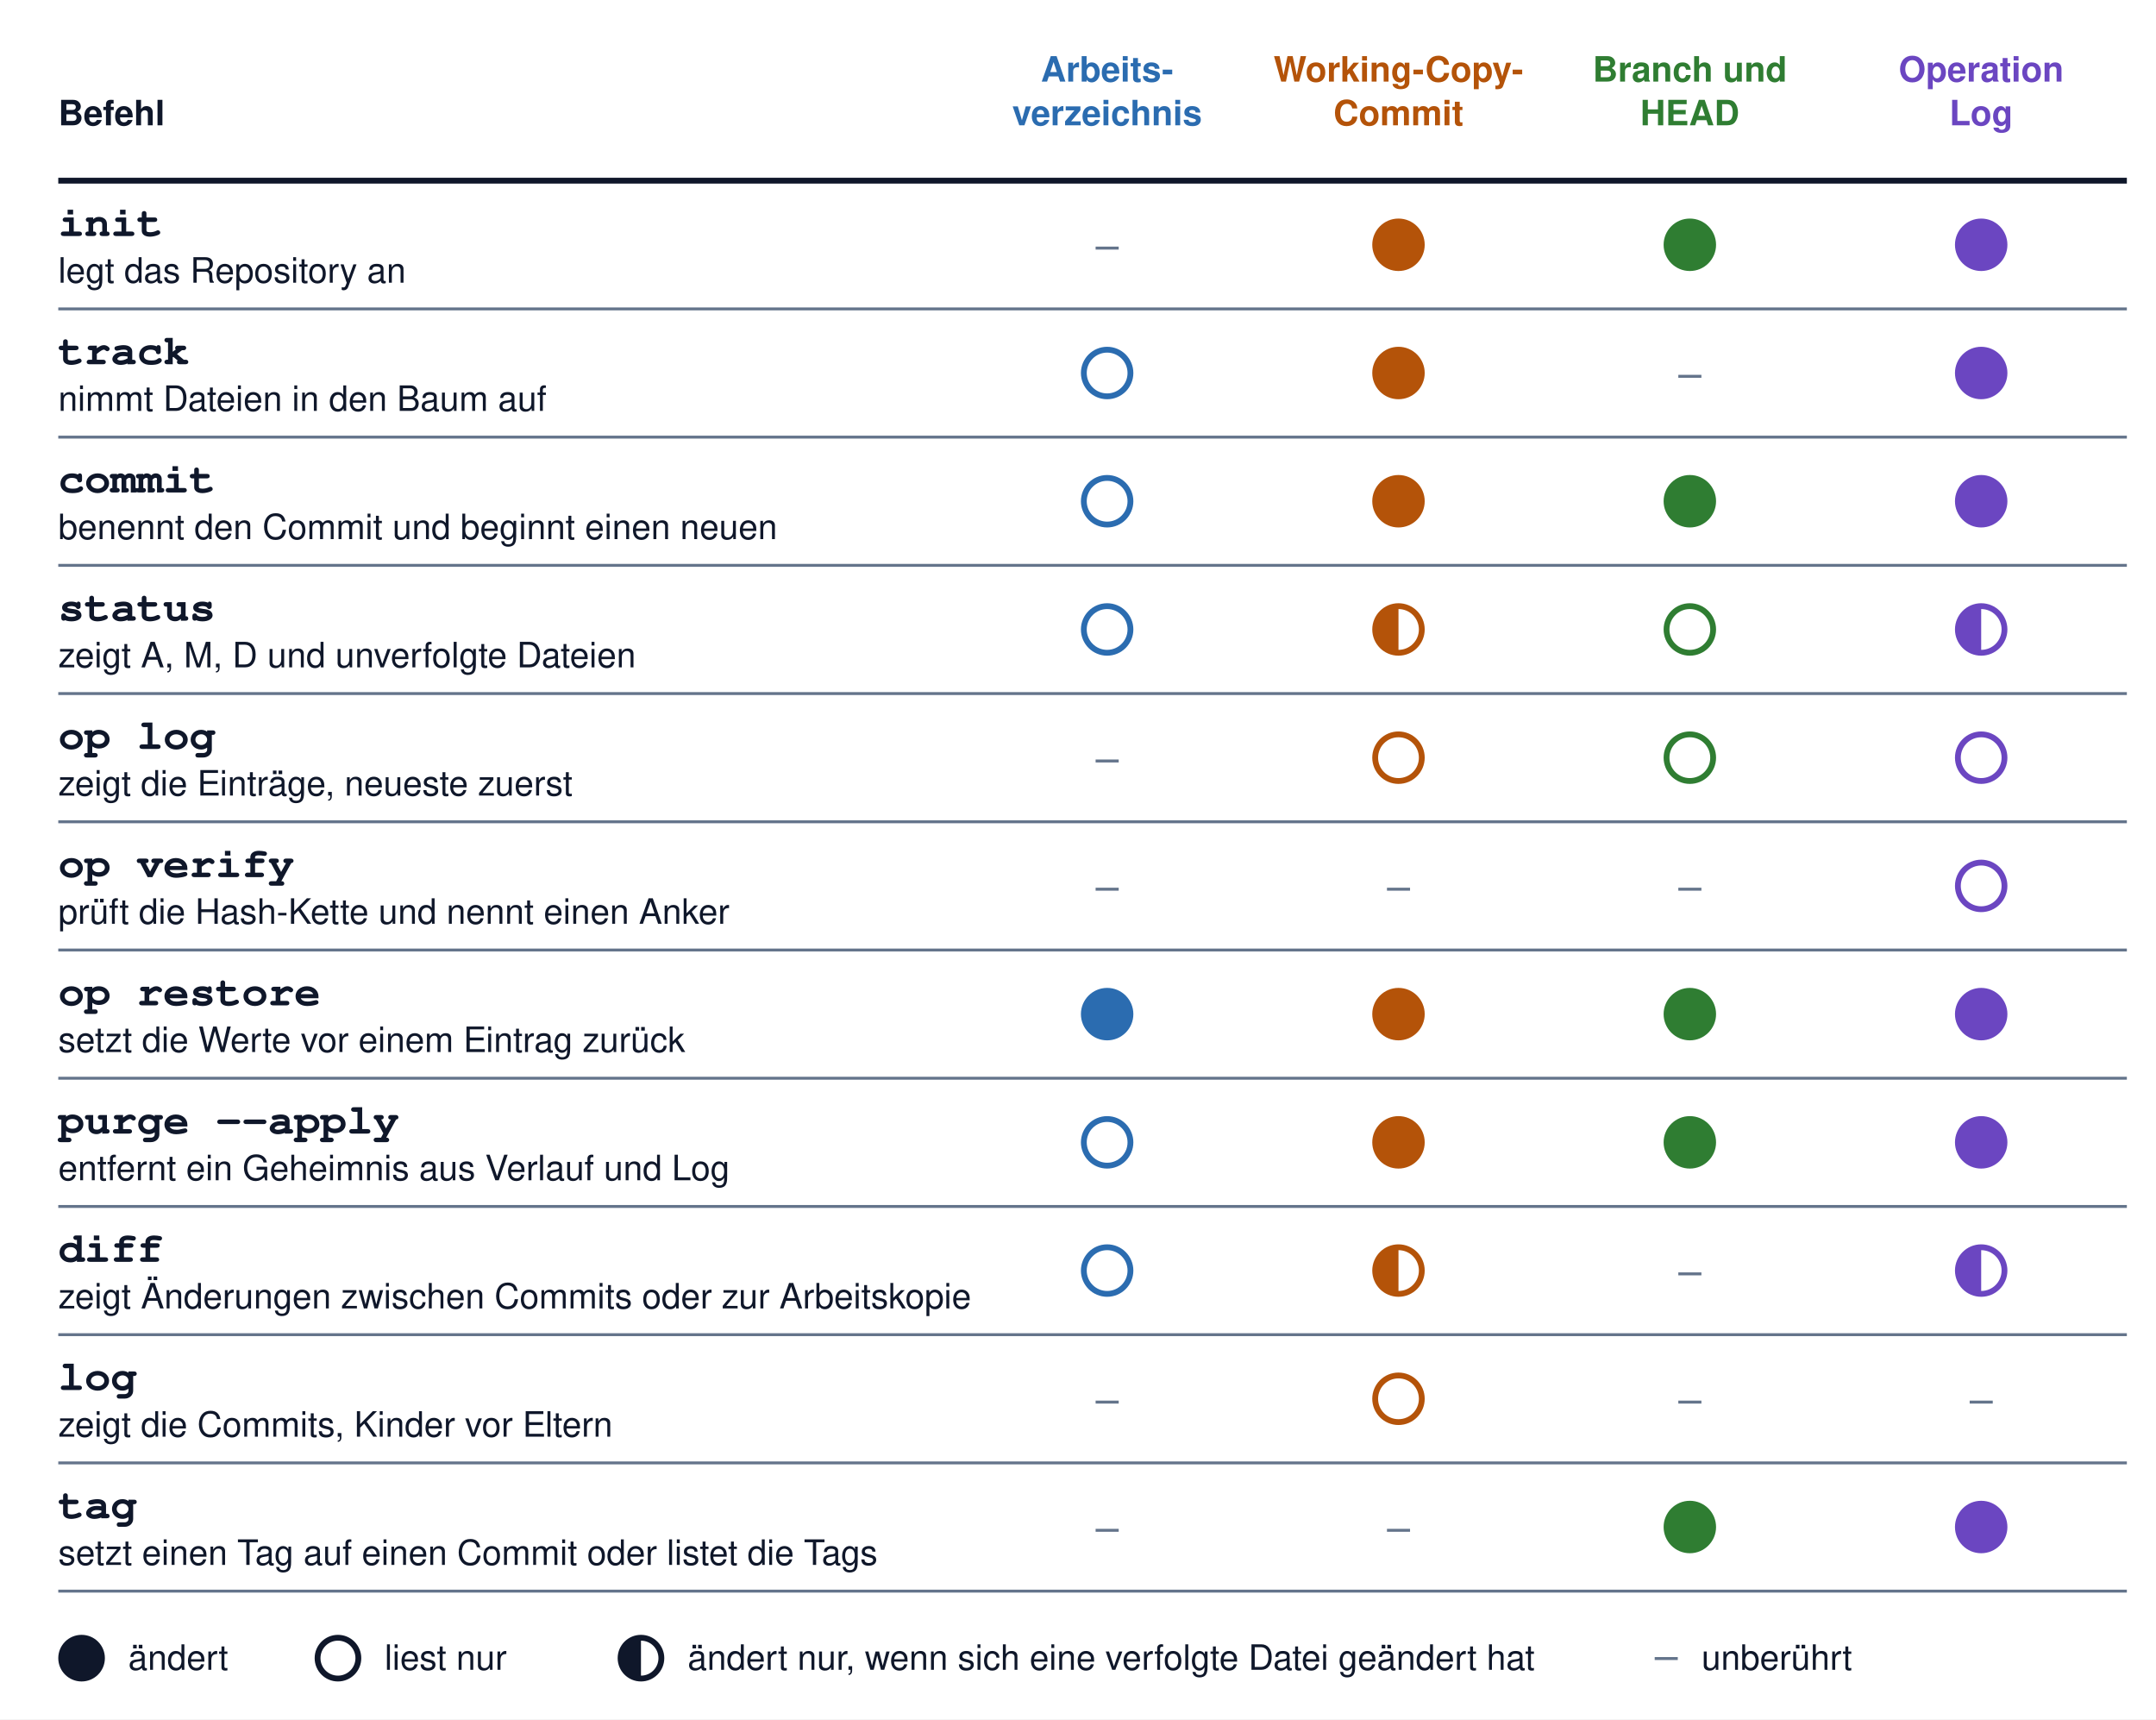
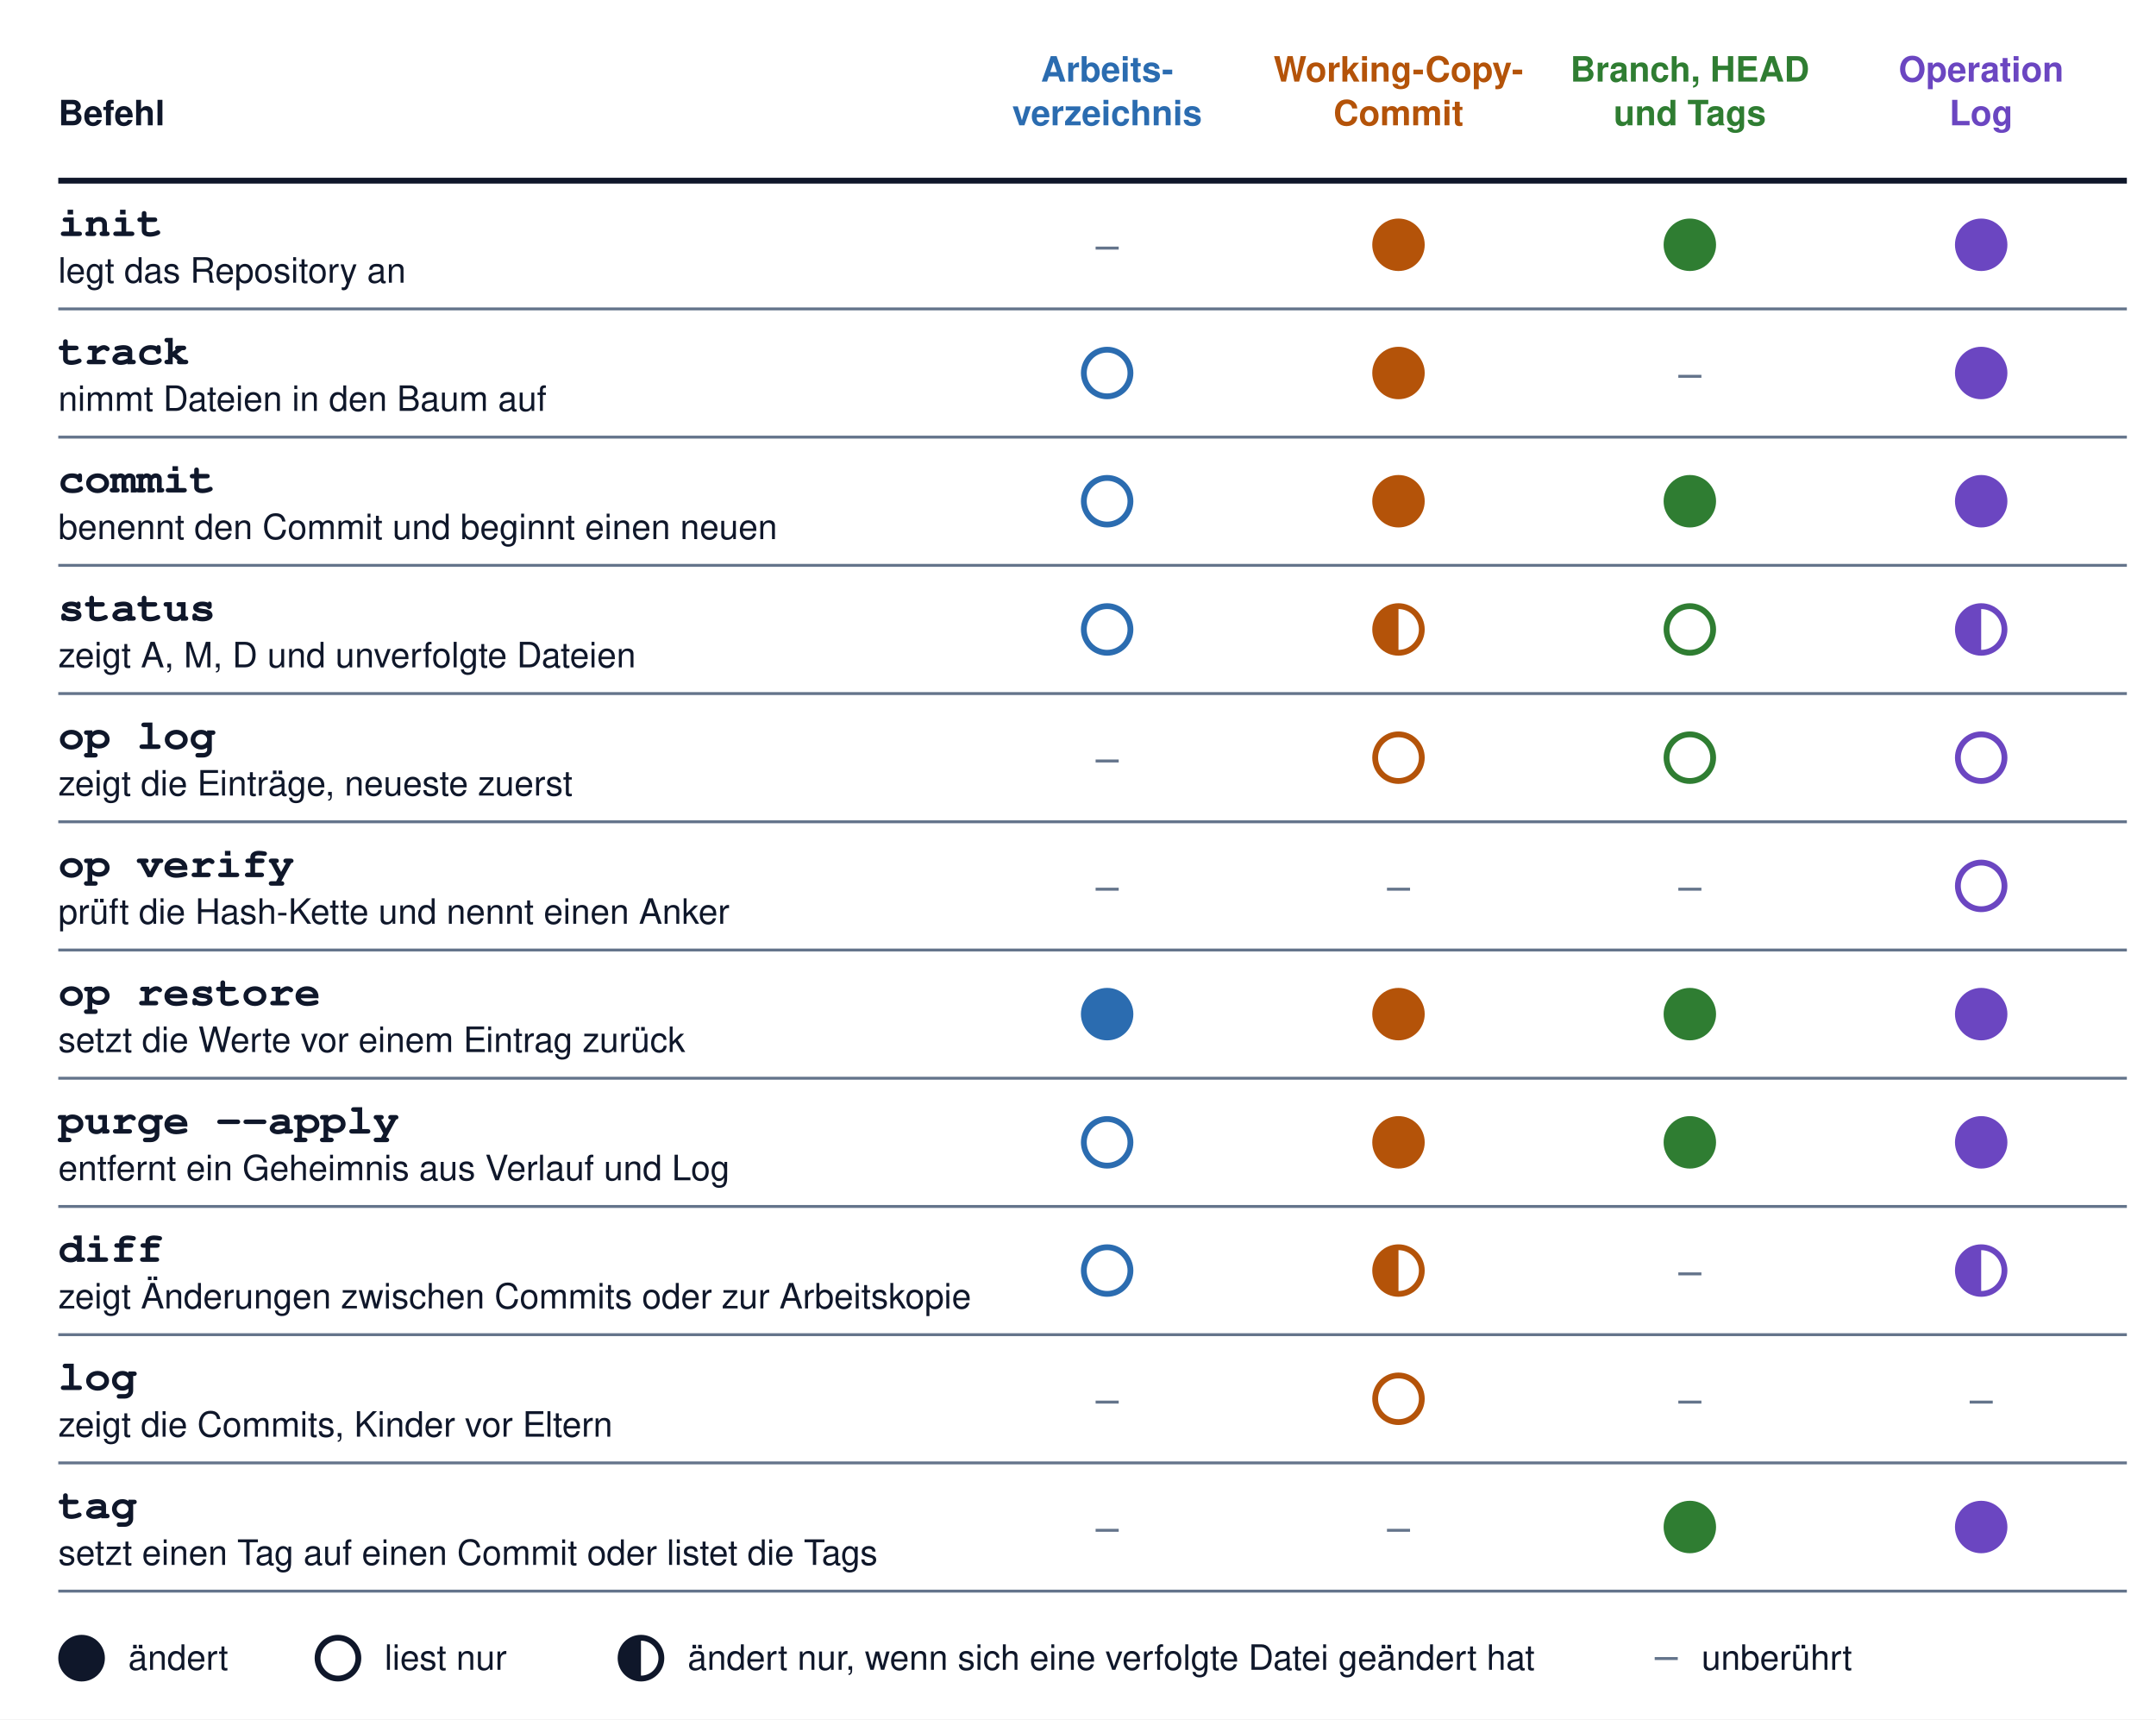
<svg xmlns="http://www.w3.org/2000/svg" viewBox="0 0 740 590" font-family="Helvetica, Arial, sans-serif">
  <rect x="0" y="0" width="740" height="590" fill="#FFFFFF" />
  <g font-size="12" font-weight="bold" text-anchor="middle">
    <text x="380" y="28" fill="#2B6CB0">Arbeits-</text>
    <text x="380" y="43" fill="#2B6CB0">verzeichnis</text>
    <text x="480" y="28" fill="#B45309">Working-Copy-</text>
    <text x="480" y="43" fill="#B45309">Commit</text>
-     <text x="580" y="28" fill="#2F7D32">Branch und</text>
-     <text x="580" y="43" fill="#2F7D32">HEAD</text>
+     <text x="580" y="28" fill="#2F7D32">Branch, HEAD</text>
+     <text x="580" y="43" fill="#2F7D32">und Tags</text>
    <text x="680" y="28" fill="#6B46C1">Operation</text>
    <text x="680" y="43" fill="#6B46C1">Log</text>
  </g>
  <text x="20" y="43" font-size="12" font-weight="bold" fill="#0F172A">Befehl</text>
  <line x1="20" y1="62" x2="730" y2="62" stroke="#0F172A" stroke-width="2" />
  <g stroke="#64748B" stroke-width="1">
    <line x1="20" y1="106" x2="730" y2="106" />
    <line x1="20" y1="150" x2="730" y2="150" />
    <line x1="20" y1="194" x2="730" y2="194" />
    <line x1="20" y1="238" x2="730" y2="238" />
    <line x1="20" y1="282" x2="730" y2="282" />
    <line x1="20" y1="326" x2="730" y2="326" />
    <line x1="20" y1="370" x2="730" y2="370" />
    <line x1="20" y1="414" x2="730" y2="414" />
    <line x1="20" y1="458" x2="730" y2="458" />
    <line x1="20" y1="502" x2="730" y2="502" />
    <line x1="20" y1="546" x2="730" y2="546" />
  </g>
  <g fill="#0F172A">
    <text x="20" y="81" font-family="Courier, monospace" font-size="15" font-weight="bold">init</text>
    <text x="20" y="125" font-family="Courier, monospace" font-size="15" font-weight="bold">track</text>
    <text x="20" y="169" font-family="Courier, monospace" font-size="15" font-weight="bold">commit</text>
    <text x="20" y="213" font-family="Courier, monospace" font-size="15" font-weight="bold">status</text>
    <text x="20" y="257" font-family="Courier, monospace" font-size="15" font-weight="bold">op log</text>
    <text x="20" y="301" font-family="Courier, monospace" font-size="15" font-weight="bold">op verify</text>
    <text x="20" y="345" font-family="Courier, monospace" font-size="15" font-weight="bold">op restore</text>
    <text x="20" y="389" font-family="Courier, monospace" font-size="15" font-weight="bold">purge --apply</text>
    <text x="20" y="433" font-family="Courier, monospace" font-size="15" font-weight="bold">diff</text>
    <text x="20" y="477" font-family="Courier, monospace" font-size="15" font-weight="bold">log</text>
    <text x="20" y="521" font-family="Courier, monospace" font-size="15" font-weight="bold">tag</text>
  </g>
  <g fill="#0F172A" font-size="12">
    <text x="20" y="97">legt das Repository an</text>
    <text x="20" y="141">nimmt Dateien in den Baum auf</text>
    <text x="20" y="185">benennt den Commit und beginnt einen neuen</text>
    <text x="20" y="229">zeigt A, M, D und unverfolgte Dateien</text>
    <text x="20" y="273">zeigt die Einträge, neueste zuerst</text>
    <text x="20" y="317">prüft die Hash-Kette und nennt einen Anker</text>
    <text x="20" y="361">setzt die Werte vor einem Eintrag zurück</text>
    <text x="20" y="405">entfernt ein Geheimnis aus Verlauf und Log</text>
    <text x="20" y="449">zeigt Änderungen zwischen Commits oder zur Arbeitskopie</text>
    <text x="20" y="493">zeigt die Commits, Kinder vor Eltern</text>
    <text x="20" y="537">setzt einen Tag auf einen Commit oder listet die Tags</text>
  </g>
  <circle cx="480" cy="84" r="9" fill="#B45309" />
  <circle cx="580" cy="84" r="9" fill="#2F7D32" />
  <circle cx="680" cy="84" r="9" fill="#6B46C1" />
  <text x="380" y="89" font-size="14" fill="#64748B" text-anchor="middle">–</text>
  <circle cx="380" cy="128" r="8" fill="none" stroke="#2B6CB0" stroke-width="2" />
  <circle cx="480" cy="128" r="9" fill="#B45309" />
  <text x="580" y="133" font-size="14" fill="#64748B" text-anchor="middle">–</text>
  <circle cx="680" cy="128" r="9" fill="#6B46C1" />
  <circle cx="380" cy="172" r="8" fill="none" stroke="#2B6CB0" stroke-width="2" />
  <circle cx="480" cy="172" r="9" fill="#B45309" />
  <circle cx="580" cy="172" r="9" fill="#2F7D32" />
  <circle cx="680" cy="172" r="9" fill="#6B46C1" />
  <circle cx="380" cy="216" r="8" fill="none" stroke="#2B6CB0" stroke-width="2" />
  <circle cx="480" cy="216" r="8" fill="none" stroke="#B45309" stroke-width="2" />
  <path d="M480,208 A8,8 0 0 0 480,224 Z" fill="#B45309" />
  <circle cx="580" cy="216" r="8" fill="none" stroke="#2F7D32" stroke-width="2" />
  <circle cx="680" cy="216" r="8" fill="none" stroke="#6B46C1" stroke-width="2" />
  <path d="M680,208 A8,8 0 0 0 680,224 Z" fill="#6B46C1" />
  <text x="380" y="265" font-size="14" fill="#64748B" text-anchor="middle">–</text>
  <circle cx="480" cy="260" r="8" fill="none" stroke="#B45309" stroke-width="2" />
  <circle cx="580" cy="260" r="8" fill="none" stroke="#2F7D32" stroke-width="2" />
  <circle cx="680" cy="260" r="8" fill="none" stroke="#6B46C1" stroke-width="2" />
  <text x="380" y="309" font-size="14" fill="#64748B" text-anchor="middle">–</text>
  <text x="480" y="309" font-size="14" fill="#64748B" text-anchor="middle">–</text>
  <text x="580" y="309" font-size="14" fill="#64748B" text-anchor="middle">–</text>
  <circle cx="680" cy="304" r="8" fill="none" stroke="#6B46C1" stroke-width="2" />
  <circle cx="380" cy="348" r="9" fill="#2B6CB0" />
  <circle cx="480" cy="348" r="9" fill="#B45309" />
  <circle cx="580" cy="348" r="9" fill="#2F7D32" />
  <circle cx="680" cy="348" r="9" fill="#6B46C1" />
  <circle cx="380" cy="392" r="8" fill="none" stroke="#2B6CB0" stroke-width="2" />
  <circle cx="480" cy="392" r="9" fill="#B45309" />
  <circle cx="580" cy="392" r="9" fill="#2F7D32" />
  <circle cx="680" cy="392" r="9" fill="#6B46C1" />
  <circle cx="380" cy="436" r="8" fill="none" stroke="#2B6CB0" stroke-width="2" />
  <circle cx="480" cy="436" r="8" fill="none" stroke="#B45309" stroke-width="2" />
  <path d="M480,428 A8,8 0 0 0 480,444 Z" fill="#B45309" />
  <text x="580" y="441" font-size="14" fill="#64748B" text-anchor="middle">–</text>
  <circle cx="680" cy="436" r="8" fill="none" stroke="#6B46C1" stroke-width="2" />
  <path d="M680,428 A8,8 0 0 0 680,444 Z" fill="#6B46C1" />
  <text x="380" y="485" font-size="14" fill="#64748B" text-anchor="middle">–</text>
  <circle cx="480" cy="480" r="8" fill="none" stroke="#B45309" stroke-width="2" />
  <text x="580" y="485" font-size="14" fill="#64748B" text-anchor="middle">–</text>
  <text x="680" y="485" font-size="14" fill="#64748B" text-anchor="middle">–</text>
  <text x="380" y="529" font-size="14" fill="#64748B" text-anchor="middle">–</text>
  <text x="480" y="529" font-size="14" fill="#64748B" text-anchor="middle">–</text>
  <circle cx="580" cy="524" r="9" fill="#2F7D32" />
  <circle cx="680" cy="524" r="9" fill="#6B46C1" />
  <g fill="#0F172A" font-size="12">
    <circle cx="28" cy="569" r="8" fill="#0F172A" />
    <text x="44" y="573">ändert</text>
    <circle cx="116" cy="569" r="7" fill="none" stroke="#0F172A" stroke-width="2" />
    <text x="132" y="573">liest nur</text>
    <circle cx="220" cy="569" r="7" fill="none" stroke="#0F172A" stroke-width="2" />
    <path d="M220,562 A7,7 0 0 0 220,576 Z" fill="#0F172A" />
    <text x="236" y="573">ändert nur, wenn sich eine verfolgte Datei geändert hat</text>
    <text x="568" y="573" font-size="14" fill="#64748B">–</text>
    <text x="584" y="573">unberührt</text>
  </g>
</svg>
